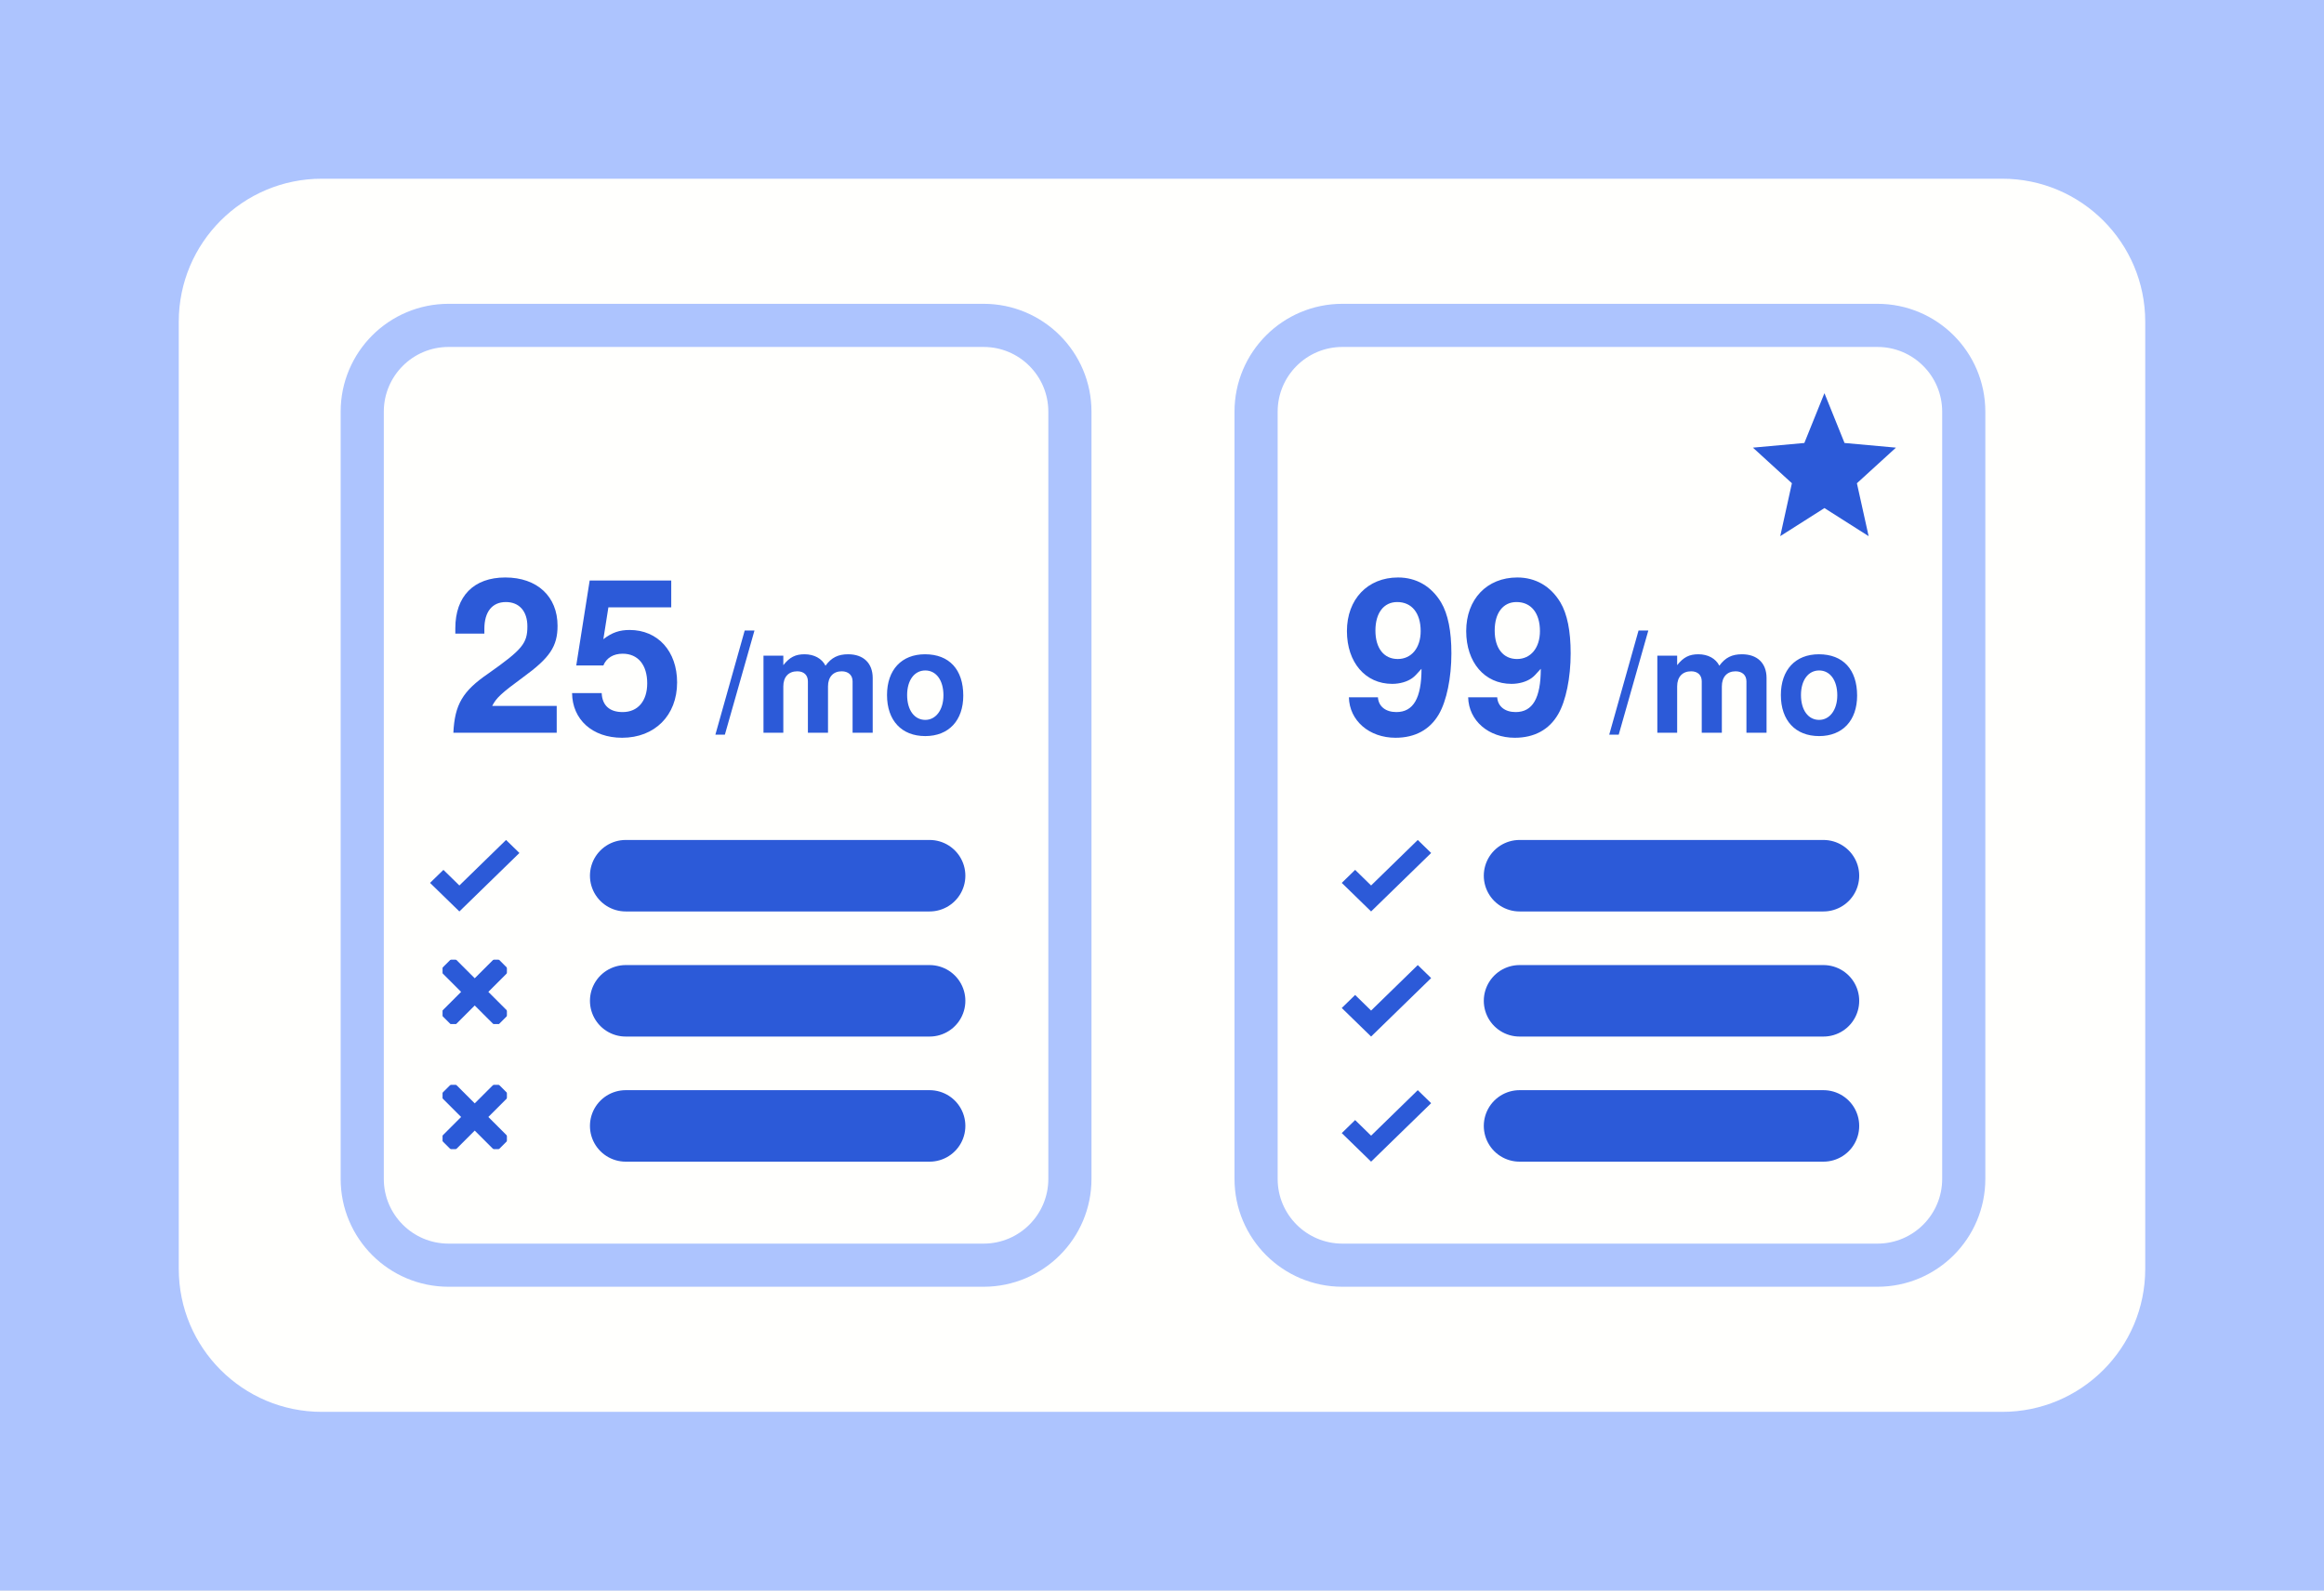
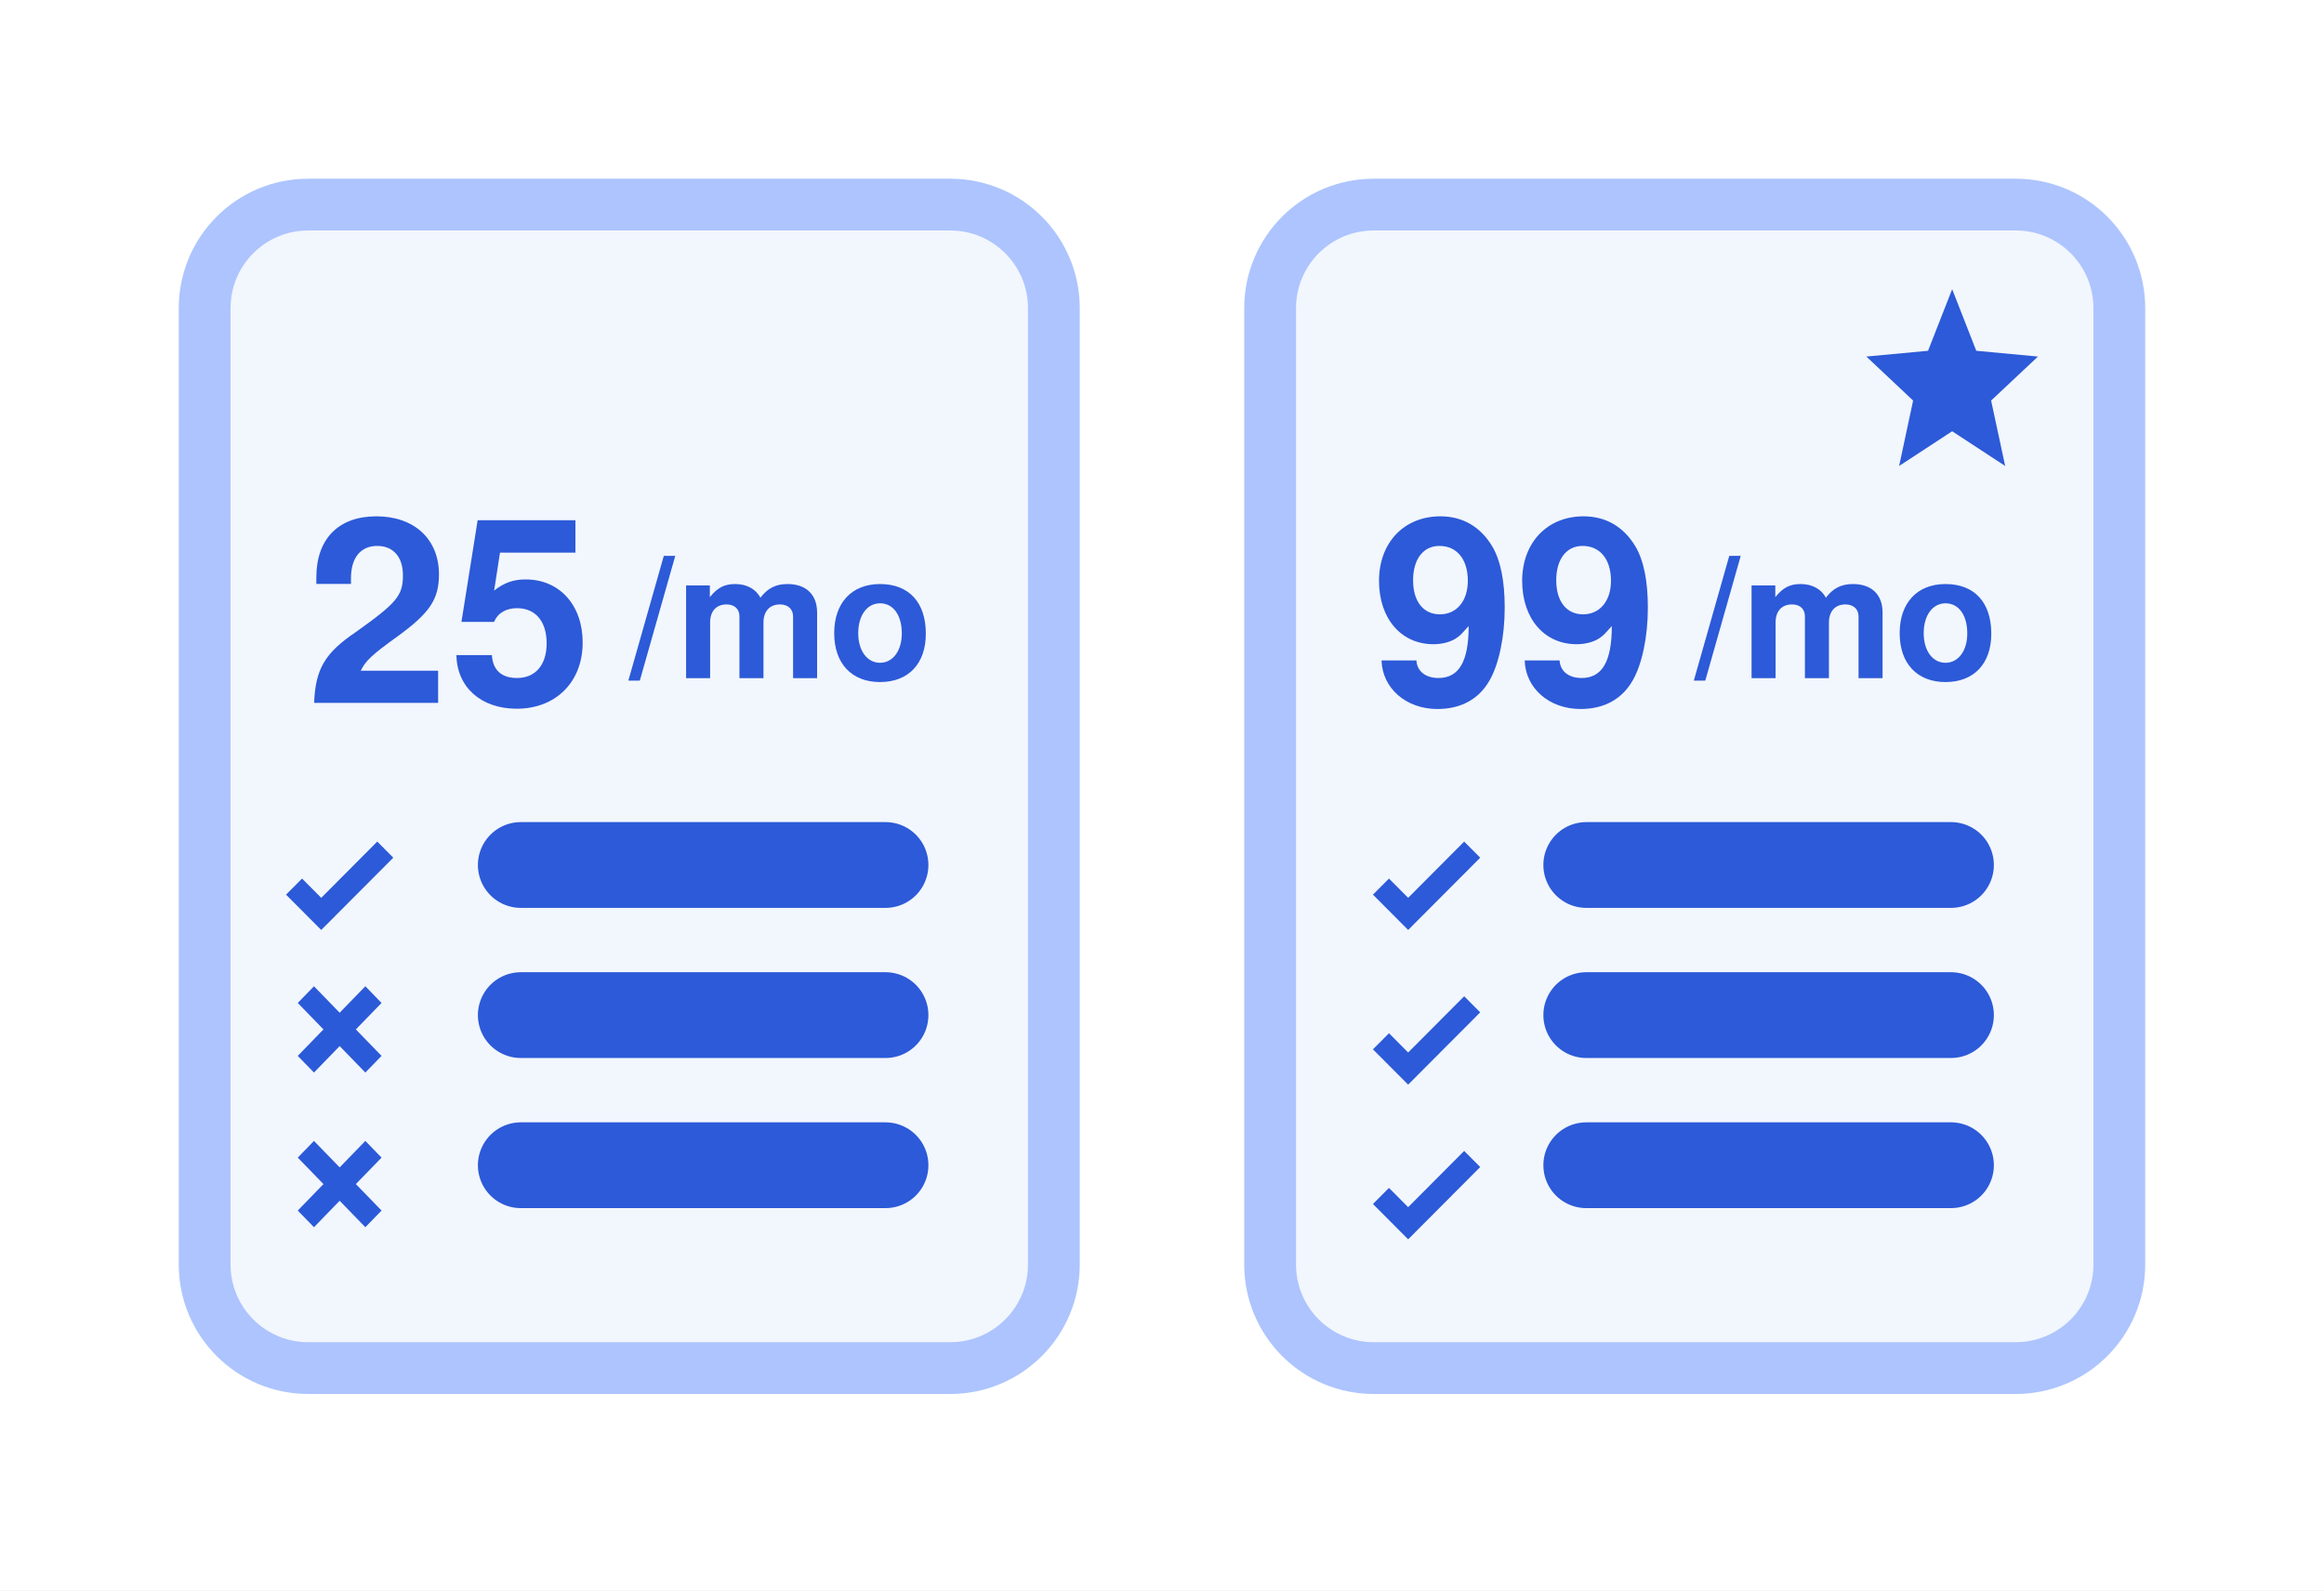
<svg xmlns="http://www.w3.org/2000/svg" xmlns:xlink="http://www.w3.org/1999/xlink" width="130px" height="89px" viewBox="0 0 130 89" version="1.1">
  <defs>
-     <path d="M0,0 L130,0 L130,89 L0,89 L0,0 Z" id="path-1" />
-     <rect id="path-2" x="-3.55271368e-15" y="0" width="42" height="55" rx="4.828" />
-     <rect id="path-4" x="-3.55271368e-15" y="0" width="42" height="55" rx="4.828" />
+     <path d="M0,0 L130,0 L130,89 L0,89 Z" id="path-1" />
  </defs>
-   <g id="Price-Cards" stroke="none" fill="none" xlink:href="#path-1" fill-rule="evenodd">
-     <use fill="#ADC4FE" xlink:href="#path-1" />
-     <g id="Group" stroke-width="1" transform="translate(10, 4)">
-       <rect id="Mask" fill="#FFFFFD" x="0" y="6" width="110" height="69" rx="8" />
-       <g transform="translate(9.0555, 13)" id="Group-Copy">
+   <g id="Price-Cards-Copy-2" stroke="none" fill="none" xlink:href="#path-1" fill-rule="evenodd">
+     <use fill="#FFFFFF" xlink:href="#path-1" />
+     <g id="Group" stroke-width="1" transform="translate(10, 10)">
+       <g id="Group-Copy">
        <g id="Rectangle">
-           <mask id="mask-3" fill="white">
-             <use xlink:href="#path-2" />
-           </mask>
-           <rect stroke="#ADC4FE" stroke-width="2.414" x="1.207" y="1.207" width="39.586" height="52.586" rx="4.828" />
-           <g id="close" mask="url(#mask-3)" fill="#2C5AD8" fill-rule="nonzero" stroke="#2B5AD8" stroke-width="0.65">
-             <g transform="translate(6, 36)" id="Path">
-               <polygon points="3 1.302 2.698 1 1.5 2.198 0.302 1 0 1.302 1.198 2.5 0 3.698 0.302 4 1.5 2.802 2.698 4 3 3.698 1.802 2.5" />
-             </g>
+           <rect id="Mask" stroke="#ADC4FE" stroke-width="2.897" fill="#F2F6FD" x="1.448" y="1.448" width="47.503" height="65.103" rx="5.794" />
+           <g id="close" transform="translate(7.2, 45.7455)" fill="#2C5AD8" fill-rule="nonzero" stroke="#2B5AD8" stroke-width="0.78">
+             <polygon id="Path" points="3.6 0.374 3.237 0 1.8 1.481 0.363 0 0 0.374 1.437 1.855 0 3.336 0.363 3.709 1.8 2.228 3.237 3.709 3.6 3.336 2.163 1.855" />
          </g>
-           <g id="close-copy" mask="url(#mask-3)" fill="#2C5AD8" fill-rule="nonzero" stroke="#2B5AD8" stroke-width="0.65">
-             <g transform="translate(6, 43)" id="Path">
-               <polygon points="3 1.302 2.698 1 1.5 2.198 0.302 1 0 1.302 1.198 2.5 0 3.698 0.302 4 1.5 2.802 2.698 4 3 3.698 1.802 2.5" />
-             </g>
+           <g id="close-copy" transform="translate(7.2, 54.4)" fill="#2C5AD8" fill-rule="nonzero" stroke="#2B5AD8" stroke-width="0.78">
+             <polygon id="Path" points="3.6 0.374 3.237 0 1.8 1.481 0.363 0 0 0.374 1.437 1.855 0 3.336 0.363 3.709 1.8 2.228 3.237 3.709 3.6 3.336 2.163 1.855" />
          </g>
-           <g id="check-bold" mask="url(#mask-3)" fill="#2C5AD8" fill-rule="nonzero">
-             <g transform="translate(5, 29)" id="Path">
-               <polygon points="1.641 5 0 3.402 0.748 2.673 1.641 3.546 4.252 1 5 1.728" />
-             </g>
+           <g id="check-bold" transform="translate(6, 37.0909)" fill="#2C5AD8" fill-rule="nonzero">
+             <polygon id="Path" points="1.969 4.945 0 2.969 0.897 2.069 1.969 3.147 5.103 0 6 0.901" />
          </g>
        </g>
-         <line x1="15.945" y1="32" x2="32.945" y2="32" id="Line-Copy-10" stroke="#2C5AD8" stroke-width="4" stroke-linecap="round" />
-         <text id="25" font-family="Helvetica-Bold, Helvetica" font-size="12" font-weight="bold" fill="#2C5AD8">
-           <tspan x="5.945" y="24">25</tspan>
+         <line x1="19.133" y1="38.4" x2="39.533" y2="38.4" id="Line-Copy-10" stroke="#2C5AD8" stroke-width="4.8" stroke-linecap="round" />
+         <text id="25" font-family="Helvetica-Bold, Helvetica" font-size="14.4" font-weight="bold" fill="#2C5AD8">
+           <tspan x="7.133" y="29.33">25</tspan>
        </text>
-         <text id="/mo" font-family="Helvetica-Bold, Helvetica" font-size="8" font-weight="bold" fill="#2C5AD8">
-           <tspan x="20.945" y="24">/mo</tspan>
+         <text id="/mo" font-family="Helvetica-Bold, Helvetica" font-size="9.6" font-weight="bold" fill="#2C5AD8">
+           <tspan x="25.133" y="27.948">/mo</tspan>
        </text>
-         <line x1="15.945" y1="39" x2="32.945" y2="39" id="Line-Copy-11" stroke="#2C5AD8" stroke-width="4" stroke-linecap="round" />
-         <line x1="15.945" y1="46" x2="32.945" y2="46" id="Line-Copy-12" stroke="#2C5AD8" stroke-width="4" stroke-linecap="round" />
+         <line x1="19.133" y1="46.8" x2="39.533" y2="46.8" id="Line-Copy-11" stroke="#2C5AD8" stroke-width="4.8" stroke-linecap="round" />
+         <line x1="19.133" y1="55.2" x2="39.533" y2="55.2" id="Line-Copy-12" stroke="#2C5AD8" stroke-width="4.8" stroke-linecap="round" />
      </g>
-       <g id="Group-Copy" transform="translate(59.0555, 13)">
+       <g id="Group-Copy" transform="translate(59.6, 0)">
        <g id="Rectangle">
-           <mask id="mask-5" fill="white">
-             <use xlink:href="#path-4" />
-           </mask>
-           <rect stroke="#ADC4FE" stroke-width="2.414" x="1.207" y="1.207" width="39.586" height="52.586" rx="4.828" />
-           <g id="star" mask="url(#mask-5)" fill="#2C5AD8" fill-rule="nonzero">
-             <g transform="translate(8, 8)" id="Path">
-               <polygon points="25 3.429 27.472 5 26.816 2.04 29 0.048 26.124 -0.213 25 -3 23.876 -0.213 21 0.048 23.18 2.04 22.528 5" />
-             </g>
+           <rect id="Mask" stroke="#ADC4FE" stroke-width="2.897" fill="#F2F6FD" x="1.448" y="1.448" width="47.503" height="65.103" rx="5.794" />
+           <g id="star" transform="translate(34.8, 6.1818)" fill="#2C5AD8" fill-rule="nonzero">
+             <polygon id="Path" points="4.8 7.949 7.766 9.891 6.979 6.231 9.6 3.769 6.149 3.446 4.8 0 3.451 3.446 0 3.769 2.616 6.231 1.834 9.891" />
          </g>
-           <g id="check-bold" mask="url(#mask-5)" fill="#2C5AD8" fill-rule="nonzero">
-             <g transform="translate(5, 29)">
-               <polygon id="Path" points="2.641 5 1 3.402 1.748 2.673 2.641 3.546 5.252 1 6 1.728" />
-               <polygon id="Path-Copy" points="2.641 12 1 10.402 1.748 9.673 2.641 10.546 5.252 8 6 8.728" />
-               <polygon id="Path-Copy-2" points="2.641 19 1 17.402 1.748 16.673 2.641 17.546 5.252 15 6 15.728" />
-             </g>
+           <g id="check-bold" transform="translate(7.2, 37.0909)" fill="#2C5AD8" fill-rule="nonzero">
+             <polygon id="Path" points="1.969 4.945 0 2.969 0.897 2.069 1.969 3.147 5.103 0 6 0.901" />
+             <polygon id="Path-Copy" points="1.969 13.6 0 11.624 0.897 10.723 1.969 11.802 5.103 8.655 6 9.555" />
+             <polygon id="Path-Copy-2" points="1.969 22.255 0 20.278 0.897 19.378 1.969 20.456 5.103 17.309 6 18.21" />
          </g>
        </g>
-         <line x1="15.945" y1="32" x2="32.945" y2="32" id="Line-Copy-10" stroke="#2C5AD8" stroke-width="4" stroke-linecap="round" />
-         <text id="99" font-family="Helvetica-Bold, Helvetica" font-size="12" font-weight="bold" fill="#2C5AD8">
-           <tspan x="5.945" y="24">99</tspan>
+         <line x1="19.133" y1="38.4" x2="39.533" y2="38.4" id="Line-Copy-10" stroke="#2C5AD8" stroke-width="4.8" stroke-linecap="round" />
+         <text id="99" font-family="Helvetica-Bold, Helvetica" font-size="14.4" font-weight="bold" fill="#2C5AD8">
+           <tspan x="7.133" y="29.33">99</tspan>
        </text>
-         <text id="/mo" font-family="Helvetica-Bold, Helvetica" font-size="8" font-weight="bold" fill="#2C5AD8">
-           <tspan x="20.945" y="24">/mo</tspan>
+         <text id="/mo" font-family="Helvetica-Bold, Helvetica" font-size="9.6" font-weight="bold" fill="#2C5AD8">
+           <tspan x="25.133" y="27.948">/mo</tspan>
        </text>
-         <line x1="15.945" y1="39" x2="32.945" y2="39" id="Line-Copy-11" stroke="#2C5AD8" stroke-width="4" stroke-linecap="round" />
-         <line x1="15.945" y1="46" x2="32.945" y2="46" id="Line-Copy-12" stroke="#2C5AD8" stroke-width="4" stroke-linecap="round" />
+         <line x1="19.133" y1="46.8" x2="39.533" y2="46.8" id="Line-Copy-11" stroke="#2C5AD8" stroke-width="4.8" stroke-linecap="round" />
+         <line x1="19.133" y1="55.2" x2="39.533" y2="55.2" id="Line-Copy-12" stroke="#2C5AD8" stroke-width="4.8" stroke-linecap="round" />
      </g>
    </g>
  </g>
</svg>
